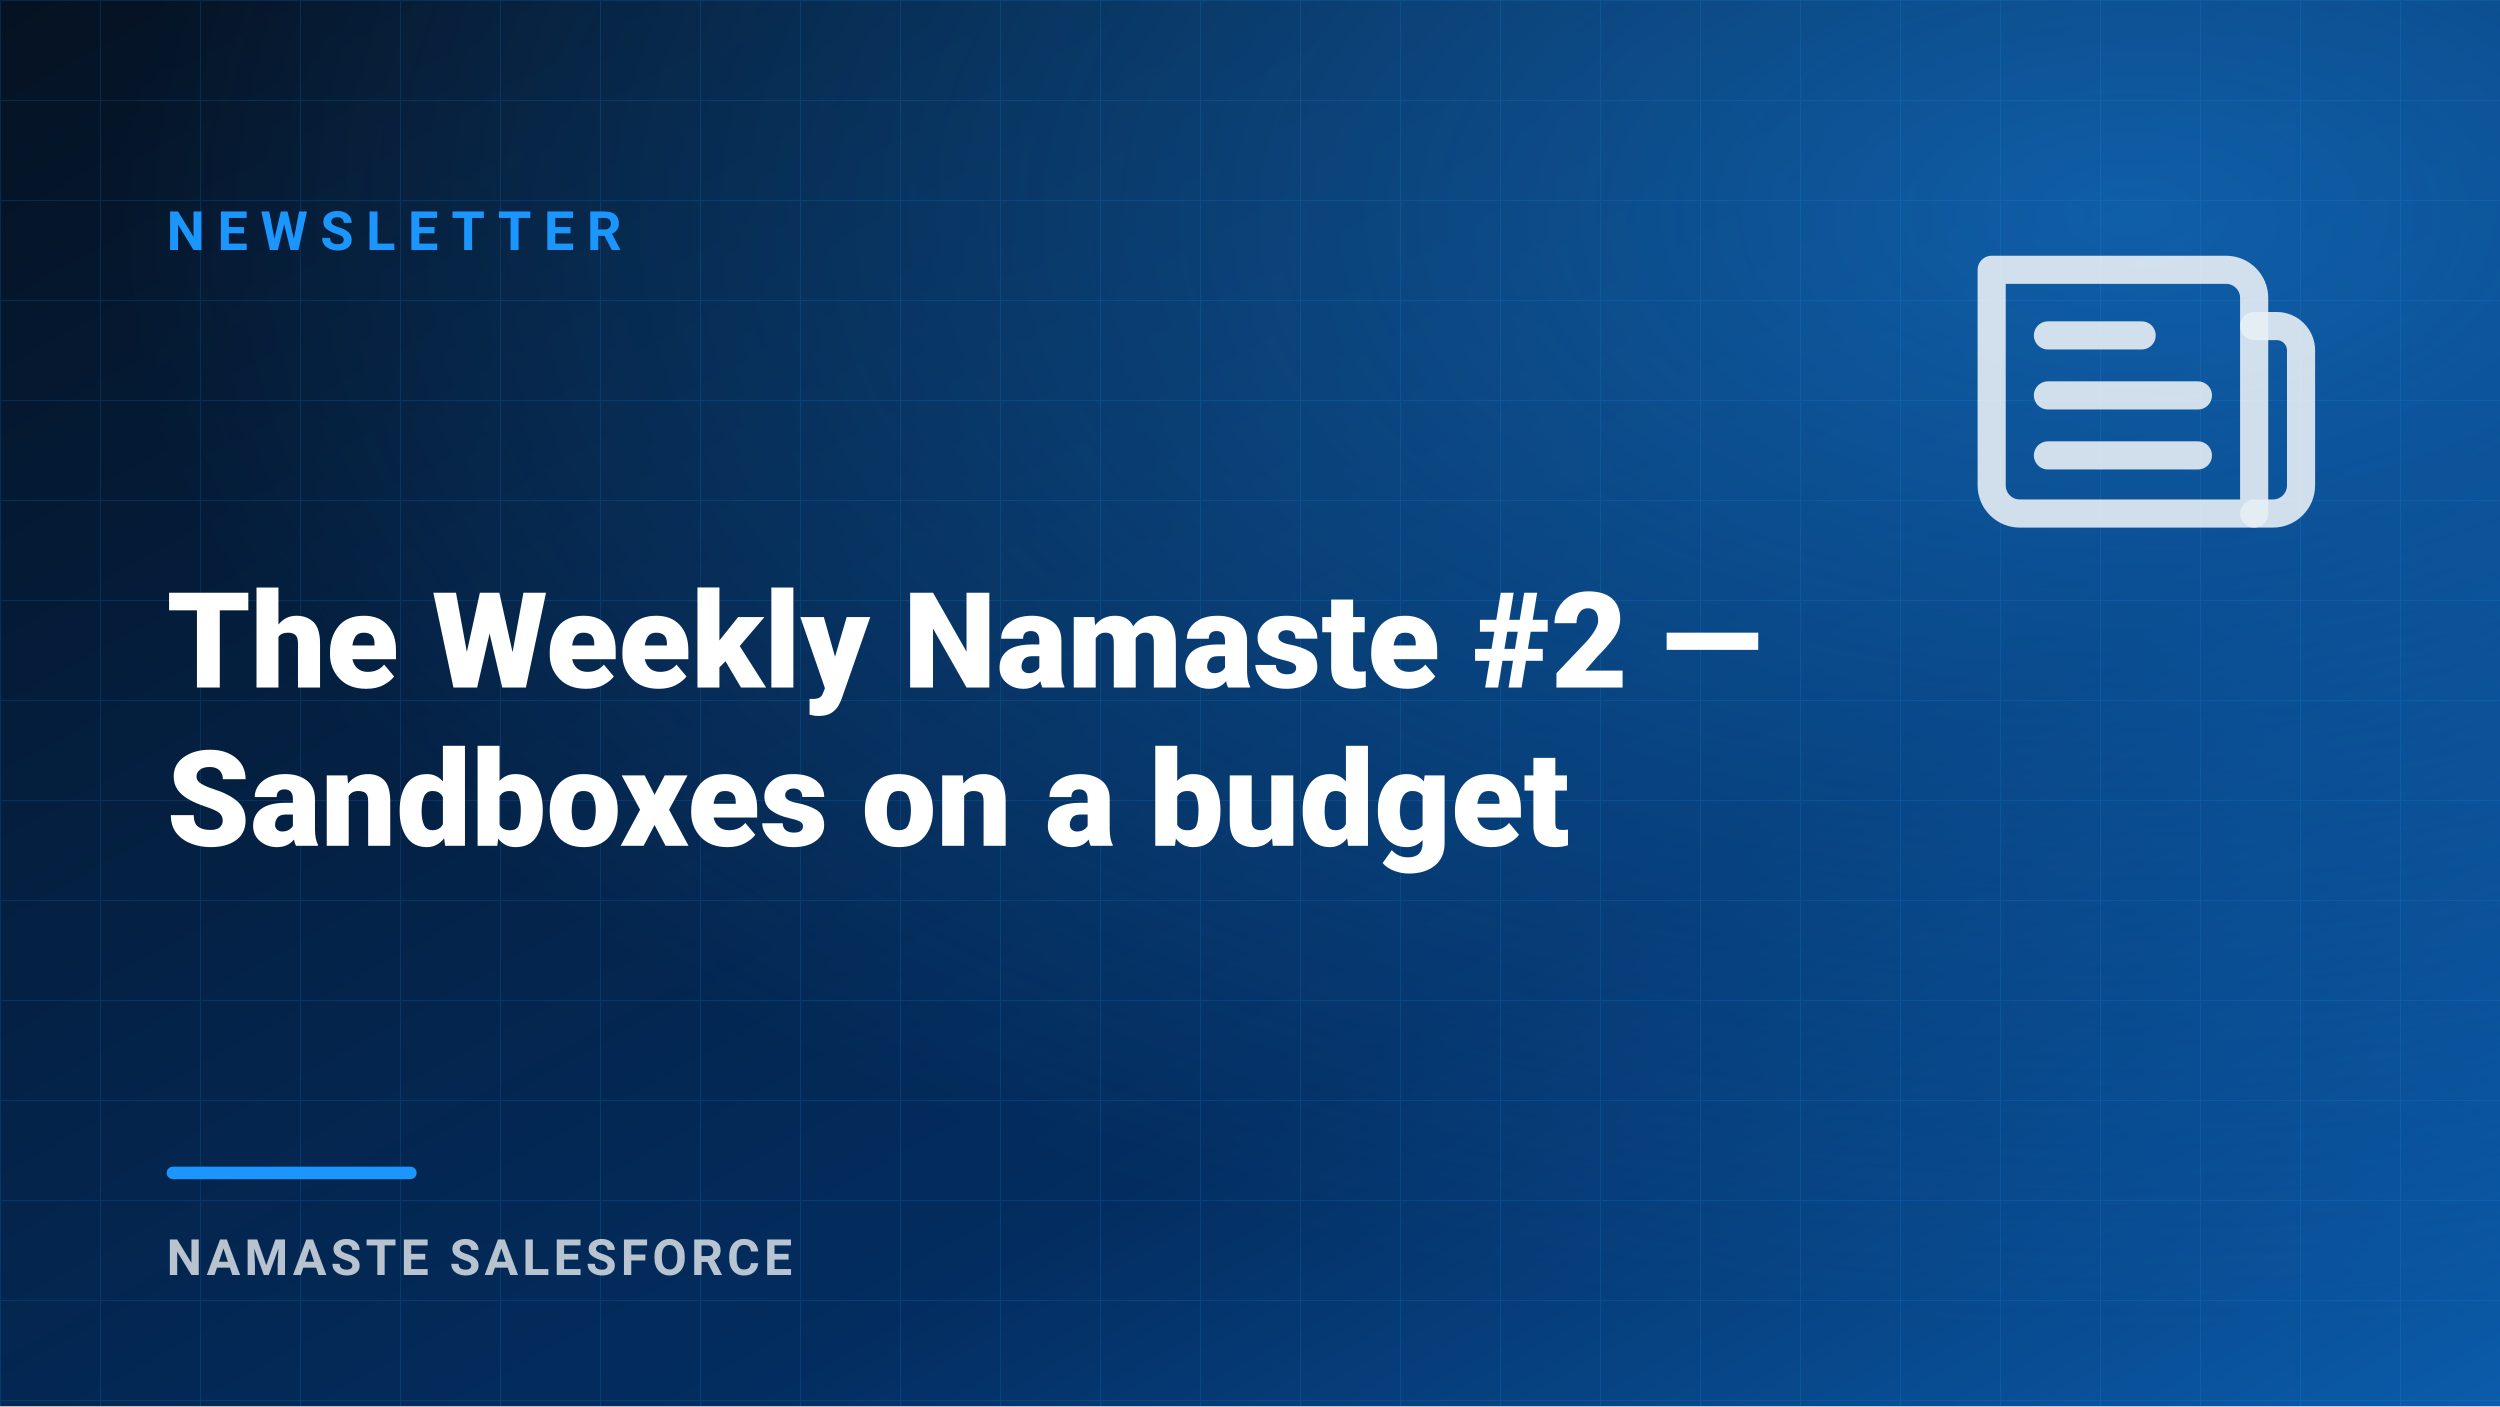
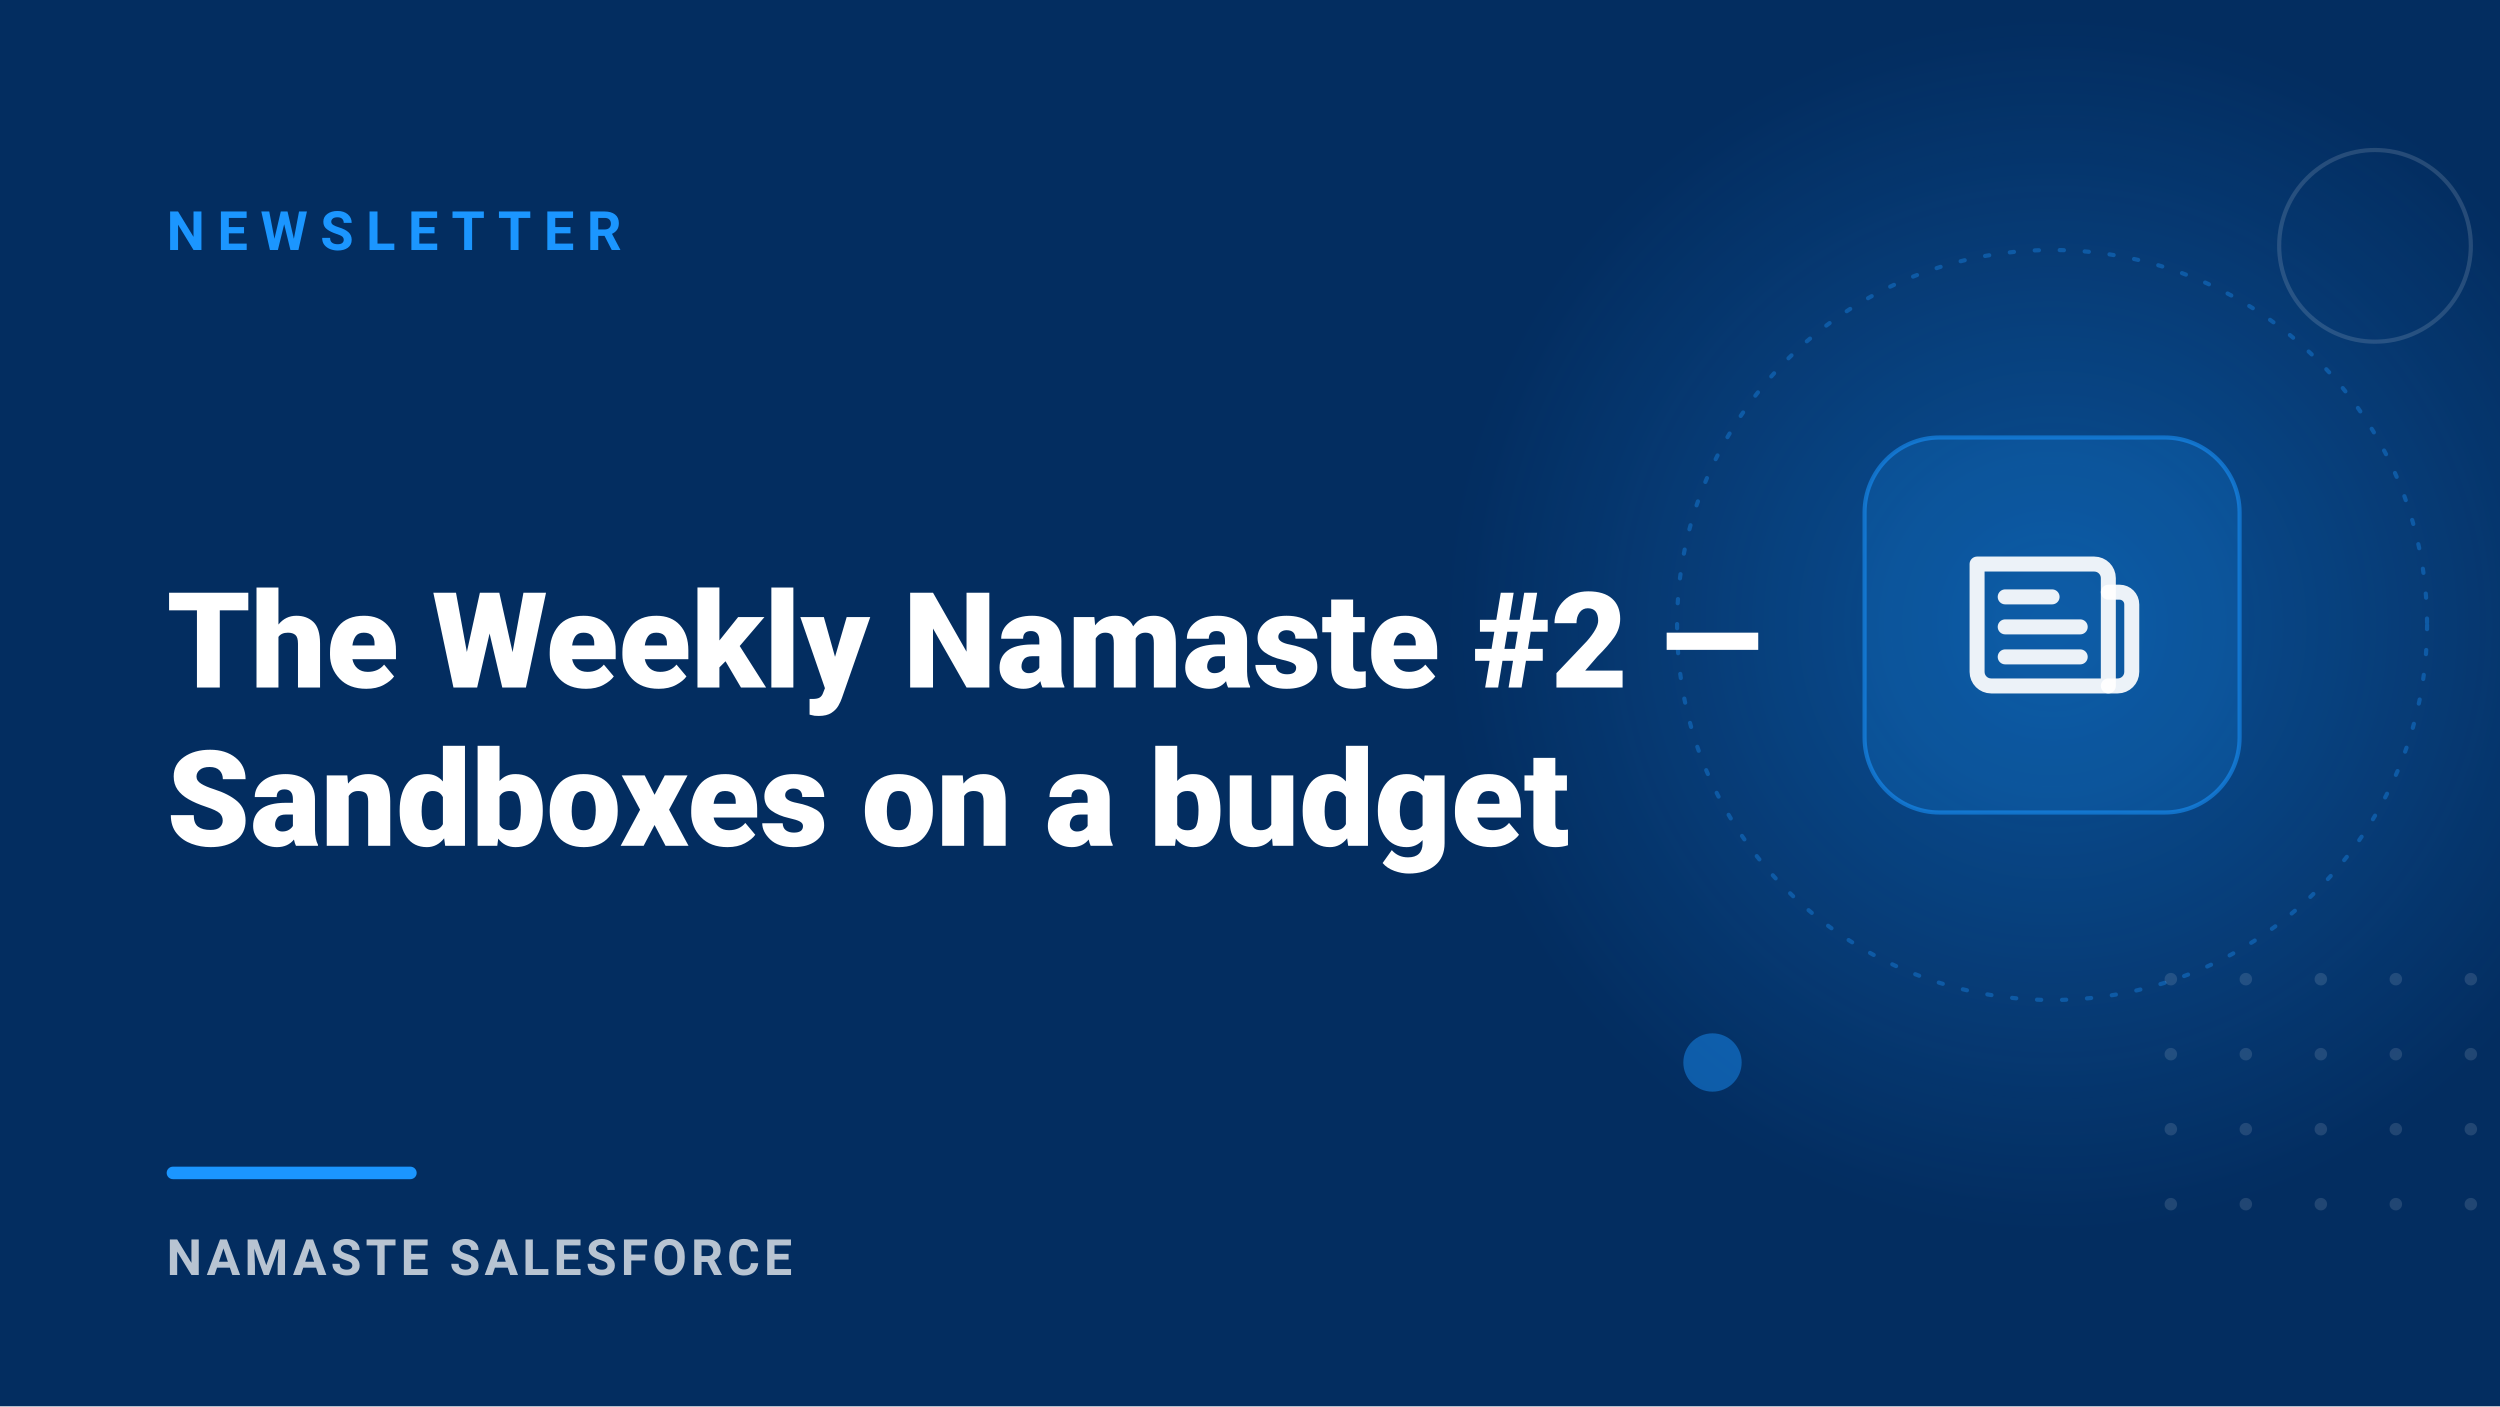
<svg xmlns="http://www.w3.org/2000/svg" viewBox="0 0 1200 675" font-family="Figtree,-apple-system,'Segoe UI',Roboto,sans-serif">
  <defs>
-     <linearGradient id="bg" x1="0" y1="0" x2="1" y2="1">
-       <stop offset="0" stop-color="#051222" />
-       <stop offset="0.65" stop-color="#032d60" />
-       <stop offset="1" stop-color="#0b5cab" />
-     </linearGradient>
-     <pattern id="grid" width="48" height="48" patternUnits="userSpaceOnUse">
-       <path d="M48 0H0v48" fill="none" stroke="rgba(27,150,255,0.16)" stroke-width="1" />
-     </pattern>
-     <radialGradient id="glow" cx="0.85" cy="0.15" r="0.8">
-       <stop offset="0" stop-color="rgba(27,150,255,0.5)" />
+     <radialGradient id="glow" cx="0.5" cy="0.5" r="0.5">
+       <stop offset="0" stop-color="rgba(27,150,255,0.35)" />
      <stop offset="1" stop-color="rgba(27,150,255,0)" />
    </radialGradient>
+     <clipPath id="frame">
+       <rect width="1200" height="675" />
+     </clipPath>
  </defs>
-   <rect width="1200" height="675" fill="url(#bg)" />
-   <rect width="1200" height="675" fill="url(#grid)" />
-   <rect width="1200" height="675" fill="url(#glow)" />
-   <g transform="translate(920,80) scale(9)" fill="none" stroke="rgba(255,255,255,0.9)" stroke-width="1.5" stroke-linecap="round" stroke-linejoin="round" opacity="0.9">
-     <path d="M4 5.5h12.5a1.5 1.5 0 0 1 1.5 1.5v11.5H5.5A1.5 1.5 0 0 1 4 17V5.5z" />
-     <path d="M18 8.5h1.2a1.3 1.3 0 0 1 1.3 1.3V17a1.5 1.5 0 0 1-1.5 1.5H18M7 9h5M7 12.2h8M7 15.4h8" />
+   <rect width="1200" height="675" fill="#032d60" />
+   <g clip-path="url(#frame)">
+     <circle cx="985" cy="300" r="290" fill="url(#glow)" />
+     <circle cx="985" cy="300" r="180" fill="none" stroke="rgba(27,150,255,0.35)" stroke-width="2" stroke-dasharray="2 10" stroke-linecap="round" />
+     <circle cx="1140" cy="118" r="46" fill="none" stroke="rgba(255,255,255,0.14)" stroke-width="2" />
+     <circle cx="822" cy="510" r="14" fill="rgba(27,150,255,0.45)" />
+     <g fill="rgba(255,255,255,0.12)" transform="translate(1042,470)">
+       <circle cx="0" cy="0" r="3" />
+       <circle cx="0" cy="36" r="3" />
+       <circle cx="0" cy="72" r="3" />
+       <circle cx="0" cy="108" r="3" />
+       <circle cx="36" cy="0" r="3" />
+       <circle cx="36" cy="36" r="3" />
+       <circle cx="36" cy="72" r="3" />
+       <circle cx="36" cy="108" r="3" />
+       <circle cx="72" cy="0" r="3" />
+       <circle cx="72" cy="36" r="3" />
+       <circle cx="72" cy="72" r="3" />
+       <circle cx="72" cy="108" r="3" />
+       <circle cx="108" cy="0" r="3" />
+       <circle cx="108" cy="36" r="3" />
+       <circle cx="108" cy="72" r="3" />
+       <circle cx="108" cy="108" r="3" />
+       <circle cx="144" cy="0" r="3" />
+       <circle cx="144" cy="36" r="3" />
+       <circle cx="144" cy="72" r="3" />
+       <circle cx="144" cy="108" r="3" />
+     </g>
+     <rect x="895" y="210" width="180" height="180" rx="36" fill="rgba(27,150,255,0.16)" stroke="rgba(27,150,255,0.55)" stroke-width="2" />
+     <g transform="translate(931,246) scale(4.5)" fill="none" stroke="rgba(255,255,255,0.92)" stroke-width="1.6" stroke-linecap="round" stroke-linejoin="round">
+       <path d="M4 5.5h12.5a1.5 1.5 0 0 1 1.5 1.5v11.5H5.5A1.5 1.5 0 0 1 4 17V5.5z" />
+       <path d="M18 8.5h1.2a1.3 1.3 0 0 1 1.3 1.3V17a1.5 1.5 0 0 1-1.5 1.5H18M7 9h5M7 12.2h8M7 15.4h8" />
+     </g>
  </g>
  <text x="80" y="120" font-size="26" font-weight="700" letter-spacing="6" fill="#1b96ff">NEWSLETTER</text>
  <text x="80" y="330" font-size="64" font-weight="800" fill="#ffffff">
    <tspan x="80" dy="0">The Weekly Namaste #2 —</tspan>
    <tspan x="80" dy="76">Sandboxes on a budget</tspan>
  </text>
  <rect x="80" y="560" width="120" height="6" rx="3" fill="#1b96ff" />
  <text x="80" y="612" font-size="24" font-weight="600" letter-spacing="2" fill="rgba(244,246,248,0.75)">NAMASTE SALESFORCE</text>
</svg>
